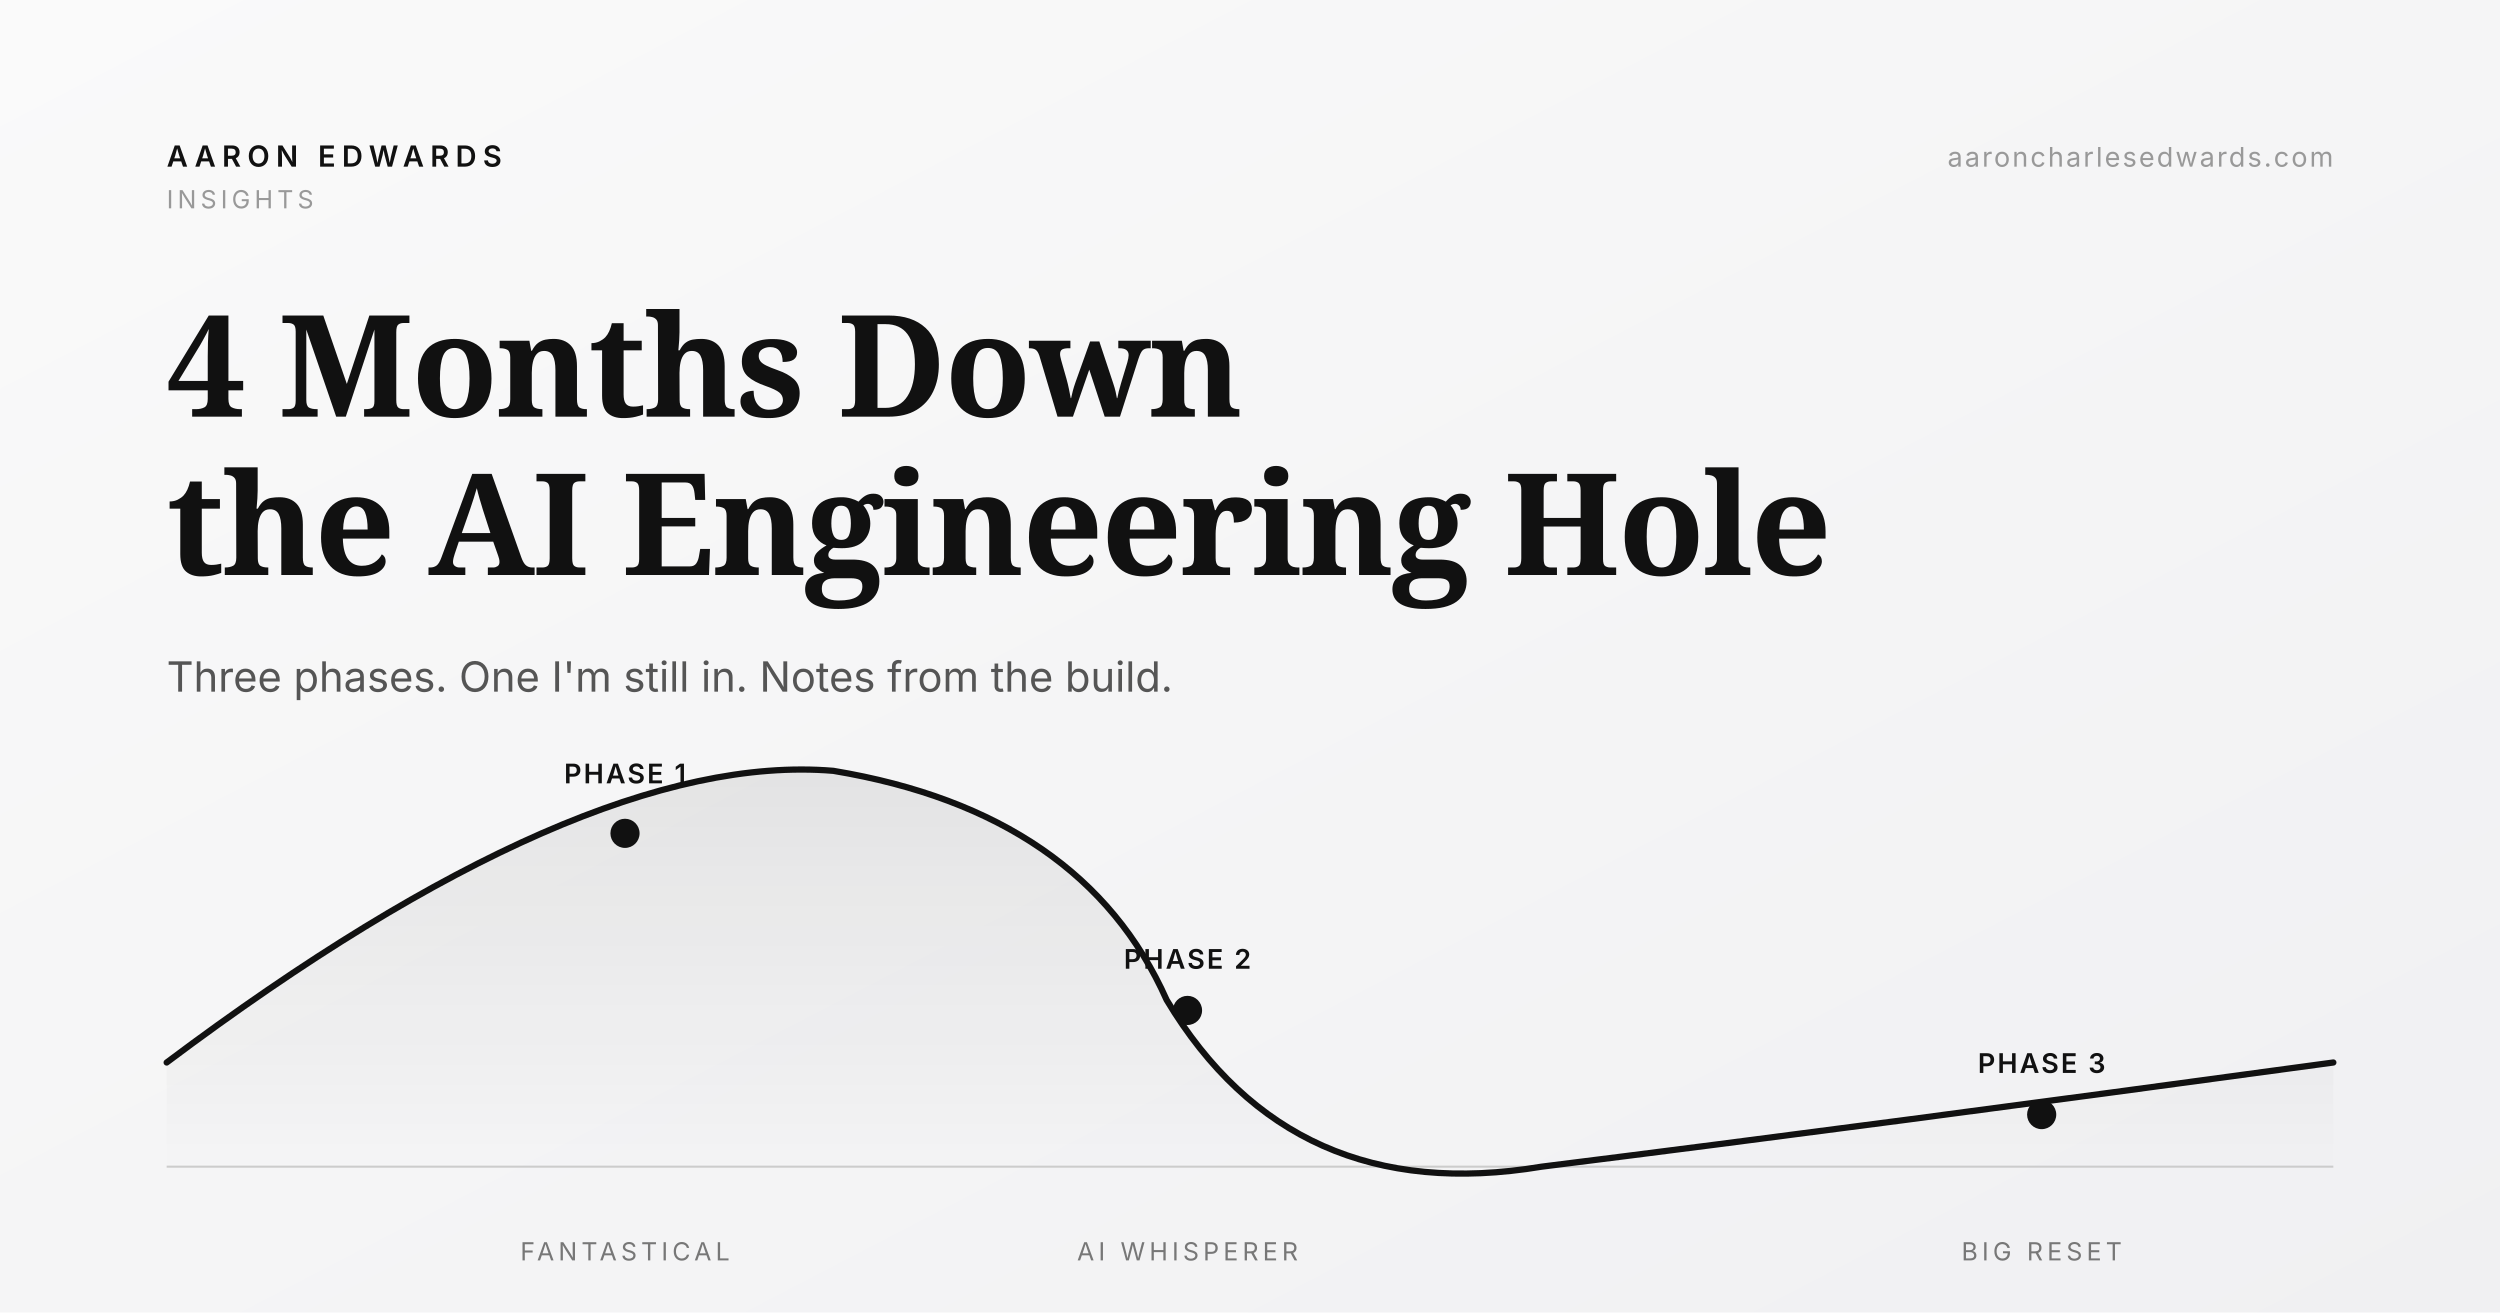
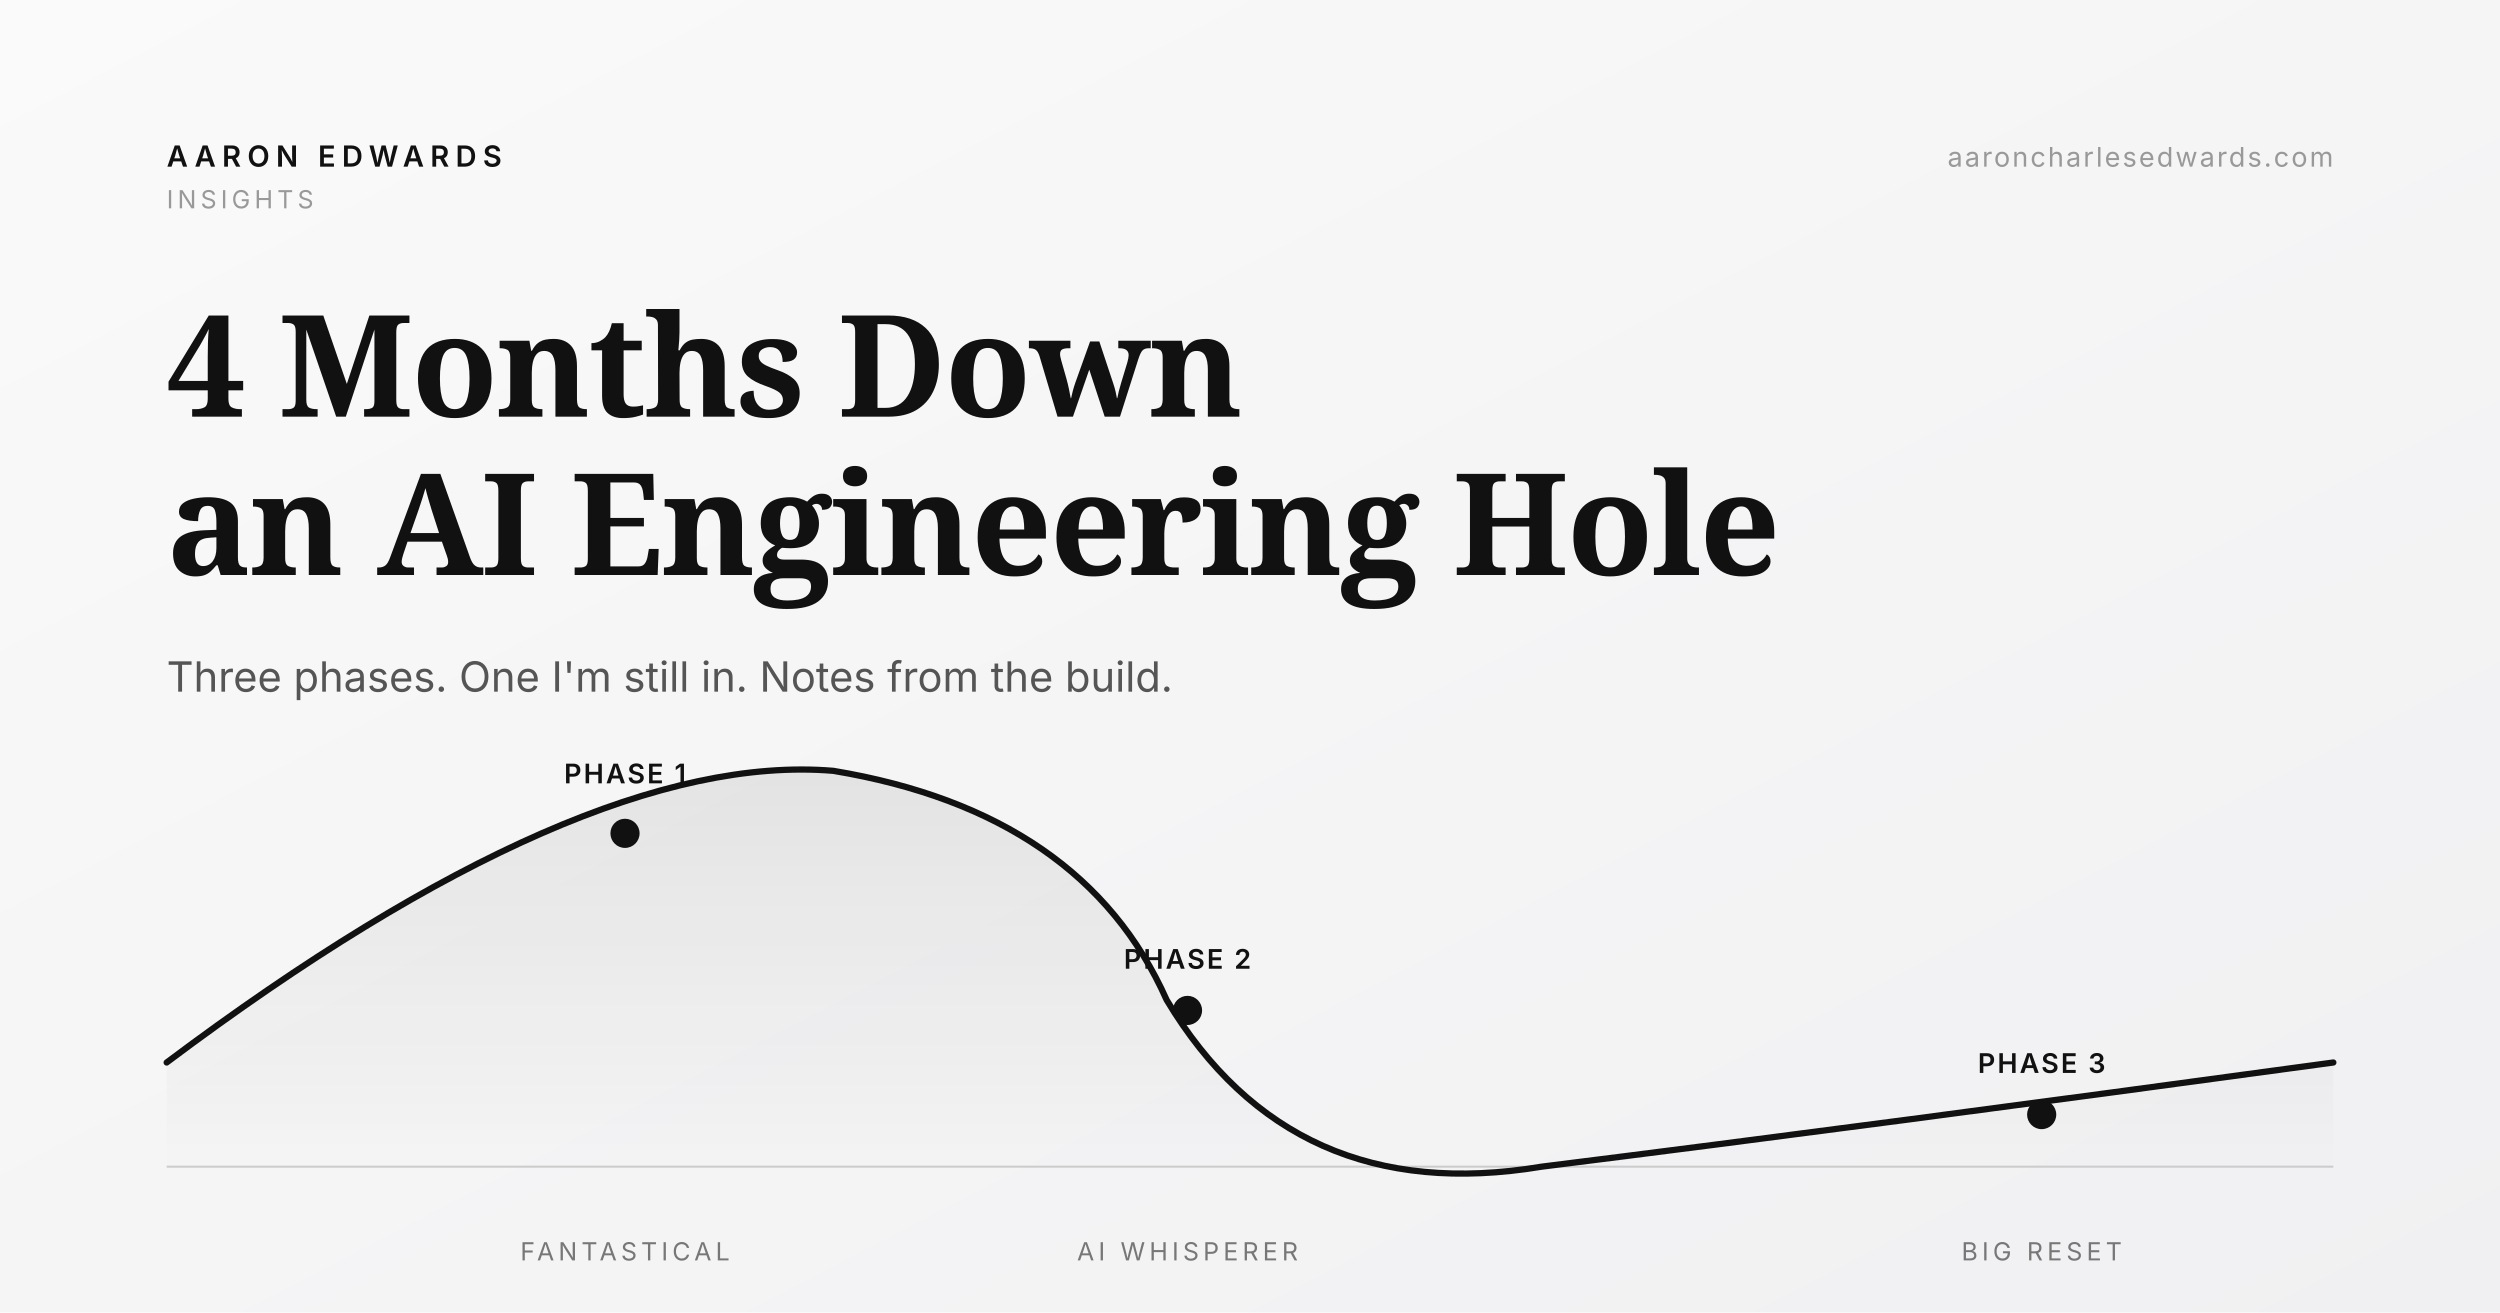
<svg xmlns="http://www.w3.org/2000/svg" viewBox="0 0 1200 630" font-family="Inter, system-ui, sans-serif">
  <defs>
    <linearGradient id="cardBg" x1="0" x2="1" y1="0" y2="1">
      <stop offset="0%" stop-color="#fafafa" />
      <stop offset="100%" stop-color="#f0f0f2" />
    </linearGradient>
    <linearGradient id="curveFill" x1="0" x2="0" y1="0" y2="1">
      <stop offset="0%" stop-color="#111" stop-opacity="0.08" />
      <stop offset="100%" stop-color="#111" stop-opacity="0" />
    </linearGradient>
  </defs>
  <rect width="1200" height="630" fill="url(#cardBg)" />
  <text x="80" y="80" font-size="14" font-weight="600" letter-spacing="3" fill="#111">AARON EDWARDS</text>
  <text x="80" y="100" font-size="12" letter-spacing="2" fill="#999">INSIGHTS</text>
  <text x="1120" y="80" text-anchor="end" font-size="13" letter-spacing="1" fill="#999">aaroncharlesedwards.com</text>
  <text x="80" y="200" font-family="Playfair Display, Georgia, serif" font-size="68" font-weight="700" fill="#111" letter-spacing="-1">4 Months Down</text>
-   <text x="80" y="276" font-family="Playfair Display, Georgia, serif" font-size="68" font-weight="700" fill="#111" letter-spacing="-1">the AI Engineering Hole</text>
+   <text x="80" y="276" font-family="Playfair Display, Georgia, serif" font-size="68" font-weight="700" fill="#111" letter-spacing="-1">an AI Engineering Hole</text>
  <text x="80" y="332" font-size="20" fill="#555">Three phases. One I'm still in. Notes from the build.</text>
  <g transform="translate(80, 380)">
    <line x1="0" y1="180" x2="1040" y2="180" stroke="#ccc" stroke-width="1" />
    <path d="M 0 130 Q 200 -20, 320 -10 Q 440 10, 480 100 Q 540 200, 660 180 Q 820 160, 1040 130" fill="none" stroke="#111" stroke-width="3" stroke-linecap="round" />
    <path d="M 0 130 Q 200 -20, 320 -10 Q 440 10, 480 100 Q 540 200, 660 180 Q 820 160, 1040 130 L 1040 180 L 0 180 Z" fill="url(#curveFill)" />
    <circle cx="220" cy="20" r="7" fill="#111" />
    <circle cx="490" cy="105" r="7" fill="#111" />
    <circle cx="900" cy="155" r="7" fill="#111" />
    <text x="220" y="-4" text-anchor="middle" font-size="13" font-weight="600" fill="#111" letter-spacing="1">PHASE 1</text>
    <text x="220" y="225" text-anchor="middle" font-size="12" fill="#777" letter-spacing="2">FANTASTICAL</text>
    <text x="490" y="85" text-anchor="middle" font-size="13" font-weight="600" fill="#111" letter-spacing="1">PHASE 2</text>
    <text x="490" y="225" text-anchor="middle" font-size="12" fill="#777" letter-spacing="2">AI WHISPERER</text>
    <text x="900" y="135" text-anchor="middle" font-size="13" font-weight="600" fill="#111" letter-spacing="1">PHASE 3</text>
    <text x="900" y="225" text-anchor="middle" font-size="12" fill="#777" letter-spacing="2">BIG RESET</text>
  </g>
</svg>
